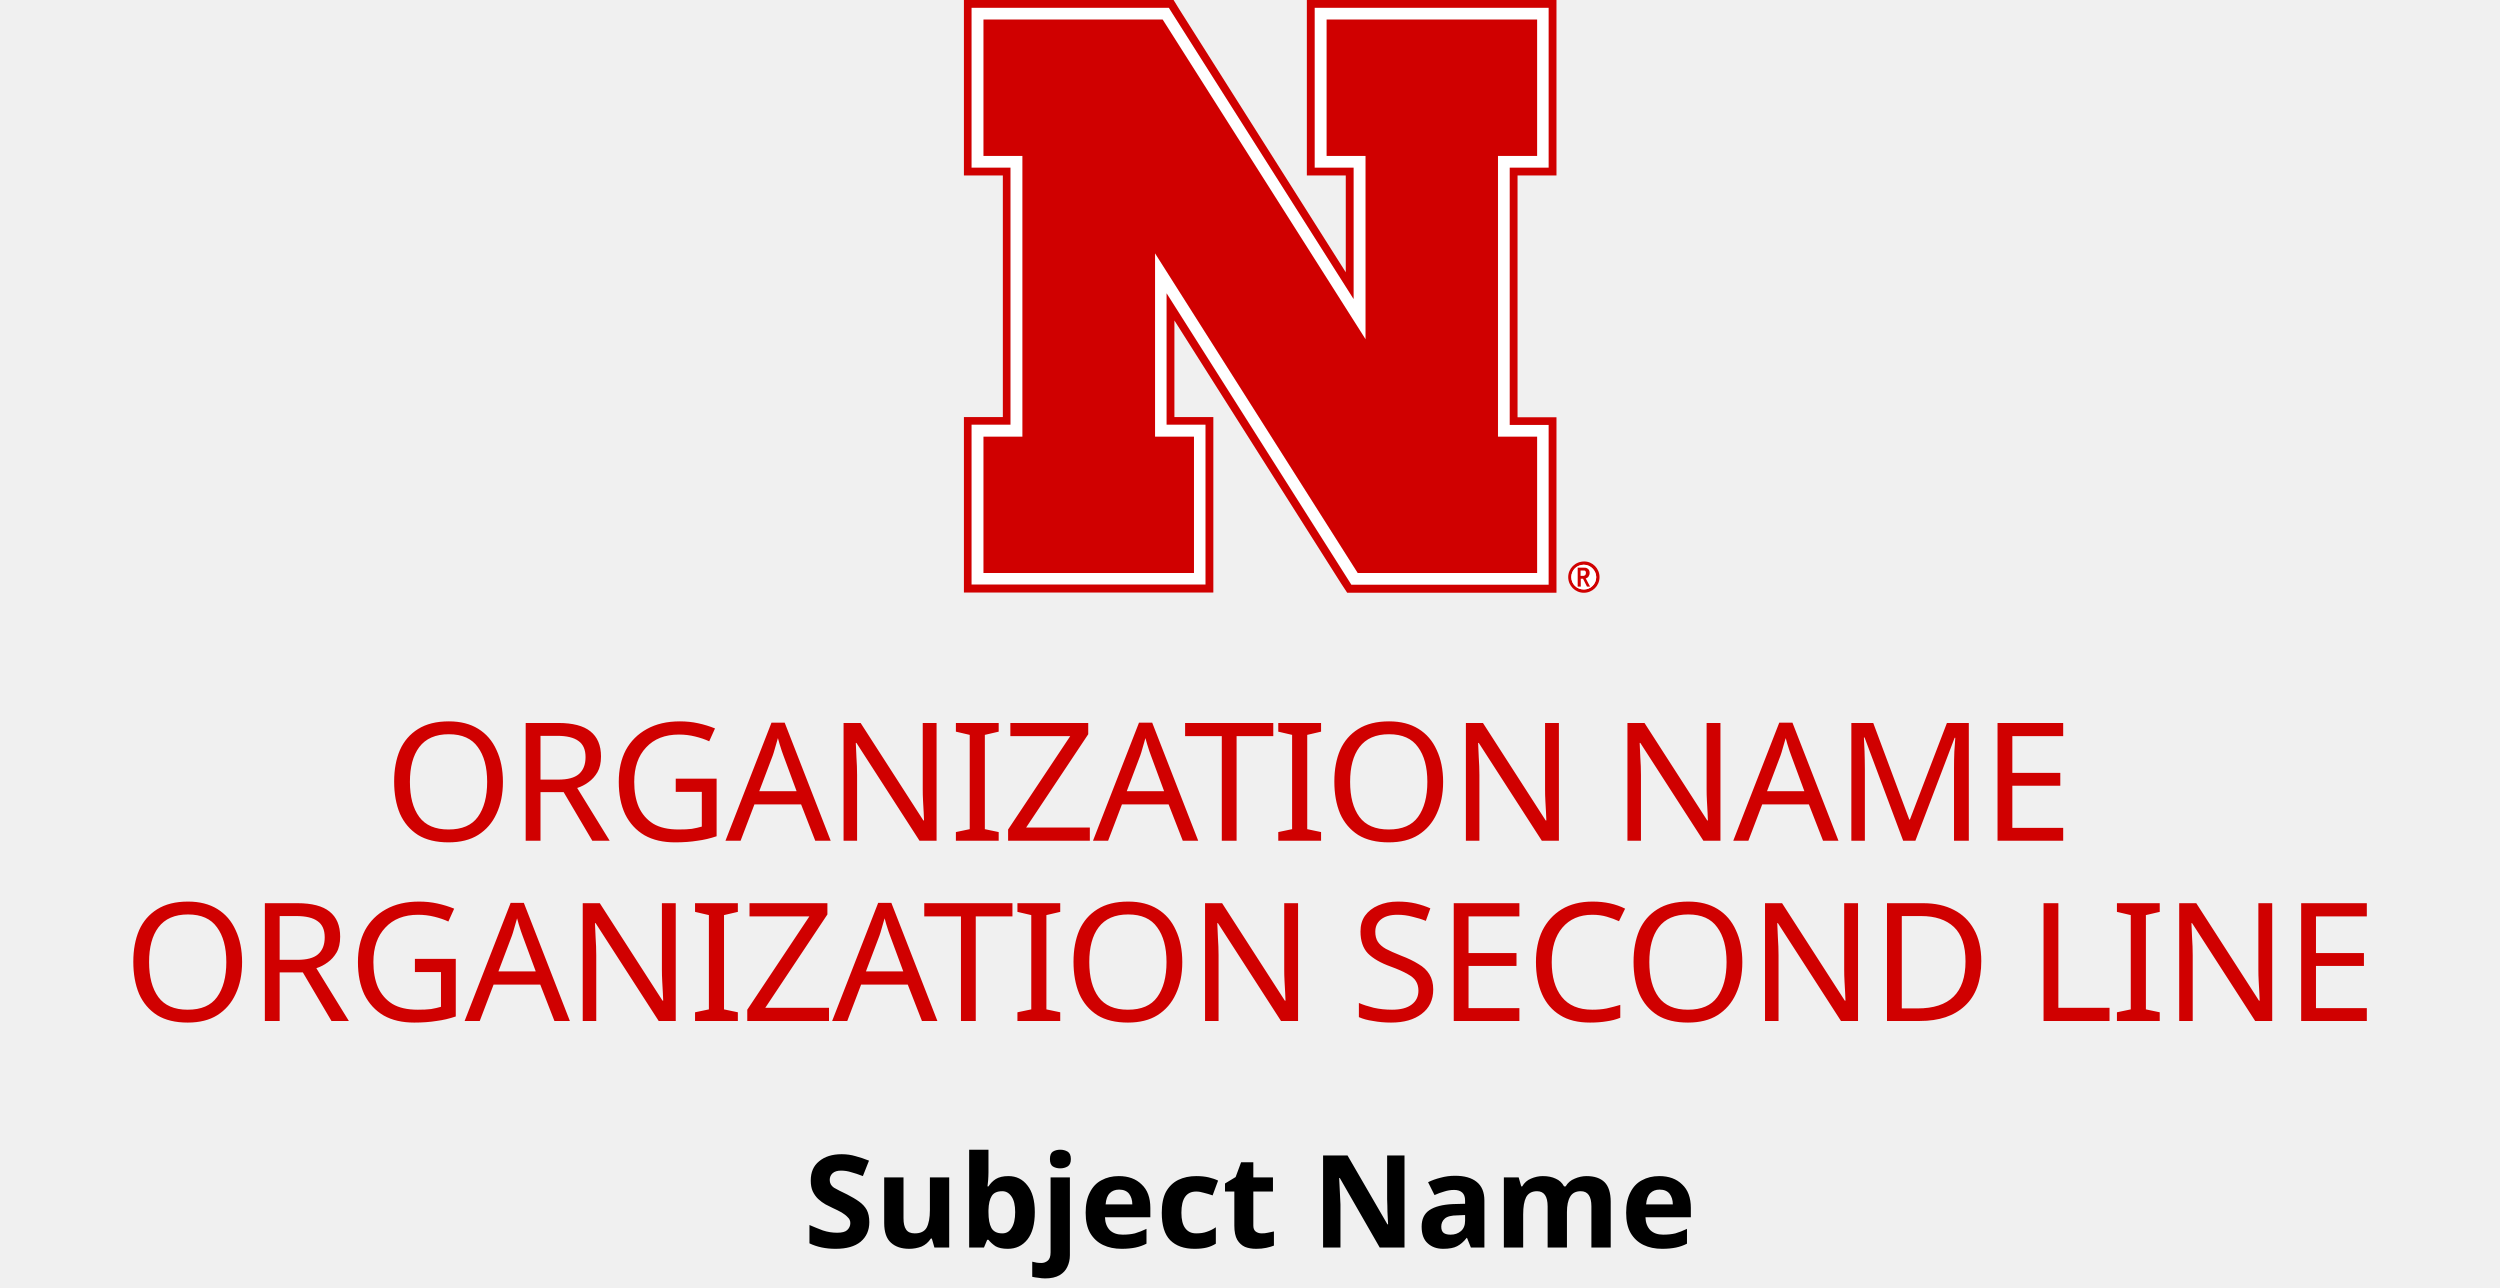
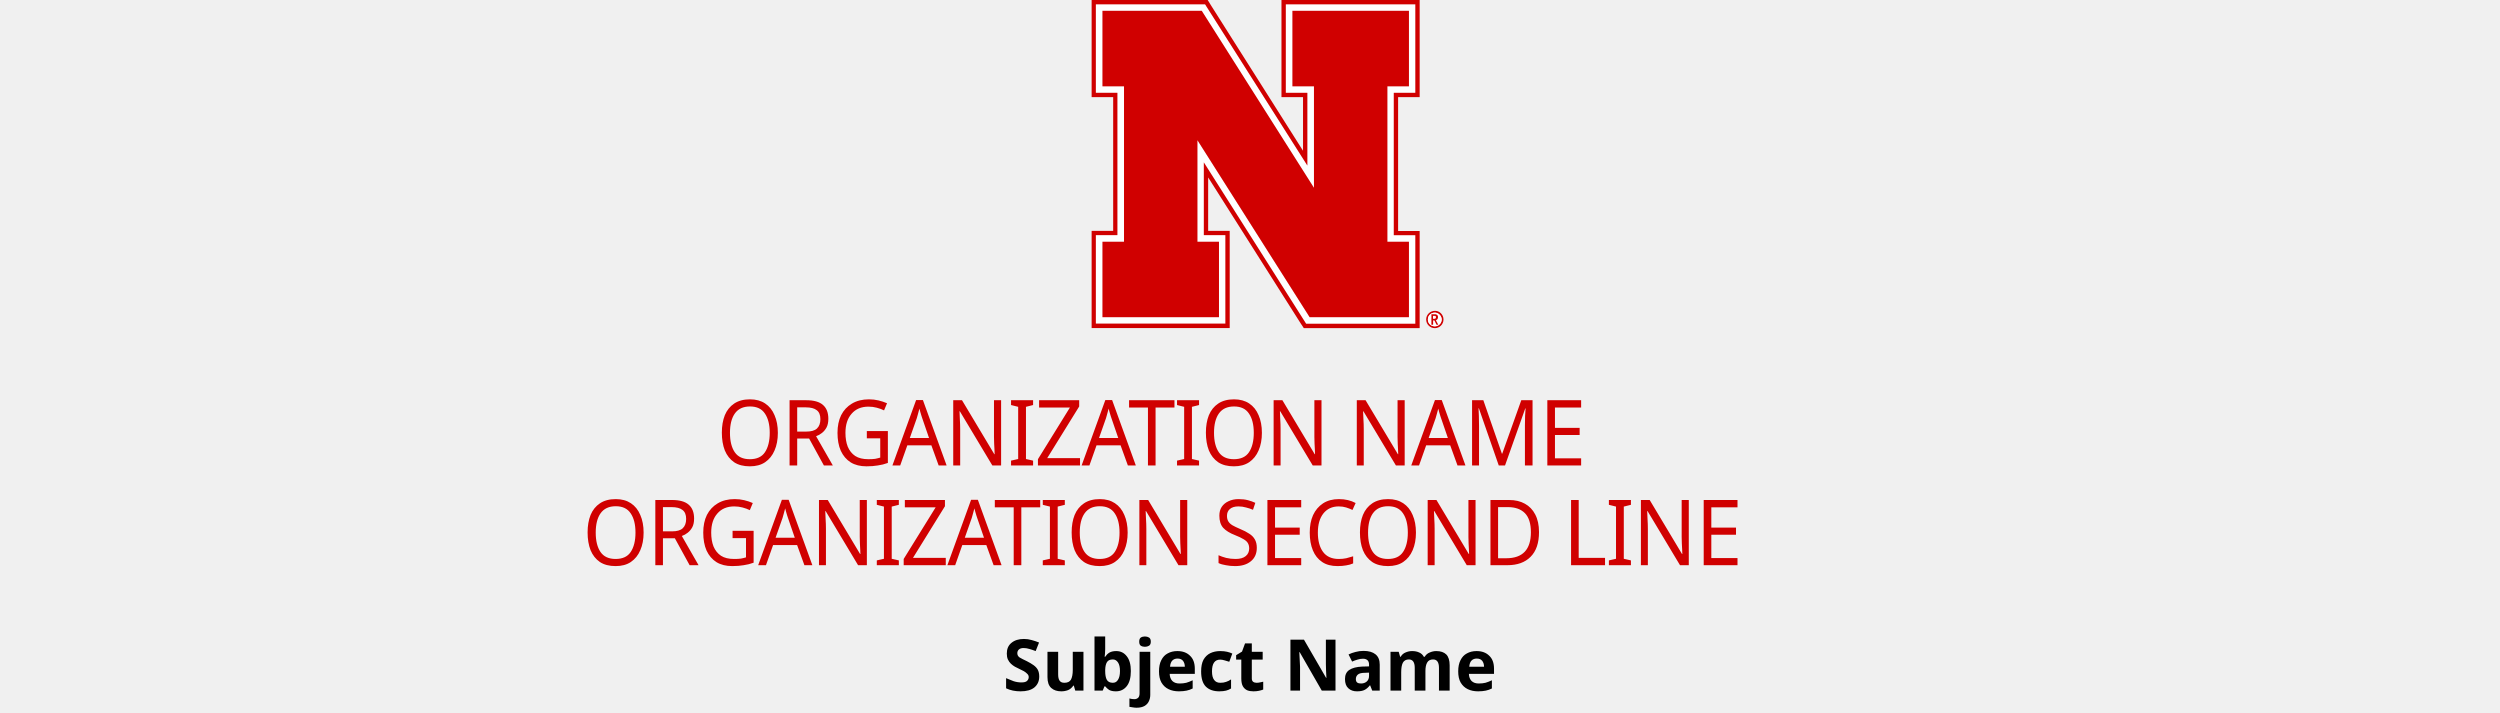
- <svg xmlns="http://www.w3.org/2000/svg" id="a" data-name="v_org_2_subject" viewBox="0 0 121.38 62.53">
+ <svg xmlns="http://www.w3.org/2000/svg" data-name="v_org_2_subject" viewBox="0 0 219.26 62.53">
  <g>
-     <path d="M76.9,28.62c-.34,0-.61-.26-.61-.6s.27-.6,.61-.6c.32,0,.6,.28,.6,.6s-.27,.6-.6,.6m.02-1.36c-.44,0-.78,.34-.78,.76s.34,.76,.76,.76,.76-.34,.76-.76-.34-.76-.74-.76" fill="#d00000" />
-     <path d="M76.9,28.62c-.34,0-.61-.26-.61-.6s.27-.6,.61-.6c.32,0,.6,.28,.6,.6,0,.34-.27,.6-.6,.6" fill="#fff" />
+     <path class="n_main_color" d="M125.84,28.62c-.34,0-.61-.26-.61-.6s.27-.6,.61-.6c.32,0,.6,.28,.6,.6s-.27,.6-.6,.6m.02-1.36c-.44,0-.78,.34-.78,.76s.34,.76,.76,.76,.76-.34,.76-.76-.34-.76-.74-.76" fill="#d00000" />
+     <path class="n_secondary_color" d="M125.84,28.62c-.34,0-.61-.26-.61-.6s.27-.6,.61-.6c.32,0,.6,.28,.6,.6,0,.34-.27,.6-.6,.6" fill="#fff" />
    <g>
-       <path d="M57.97,21.2v6.62h-10.22v-6.62h1.89V7.57h-1.89V.95h8.71l9.84,15.52V7.57h-1.89V.95h10.22V7.57h-1.89v13.63h1.89v6.62h-8.71l-9.84-15.52v8.9h1.89ZM74.63,.38h-10.79v7.76h1.89v6.38L56.93,.64l-.15-.27h-9.6v7.76h1.89v12.49h-1.89v7.76h11.36v-7.76h-1.89v-6.38l8.8,13.88,.17,.27h9.58v-7.76h-1.89V8.14h1.89V.38h-.57Z" fill="#fff" />
-       <polygon points="66.3 16.47 56.45 .95 47.75 .95 47.75 7.57 49.64 7.57 49.64 21.2 47.75 21.2 47.75 27.82 57.97 27.82 57.97 21.2 56.08 21.2 56.08 12.3 65.92 27.82 74.63 27.82 74.63 21.2 72.73 21.2 72.73 7.57 74.63 7.57 74.63 .95 64.41 .95 64.41 7.57 66.3 7.57 66.3 16.47" fill="#d00000" />
-       <path d="M75.19,.95v7.19h-1.89v12.49h1.89v7.76h-9.58l-.17-.27-8.8-13.88v6.38h1.89v7.76h-11.36v-7.76h1.89V8.14h-1.89V.38h9.58l.17,.27,8.8,13.87v-6.38h-1.89V.38h11.36V.95Zm-.57-.95h-11.17V8.52h1.89v4.7L57.25,.44l-.27-.44h-10.18V8.52h1.89v11.73h-1.89v8.52h12.11v-8.52h-1.89v-4.69l8.1,12.78,.29,.44h10.16v-8.52h-1.89V8.52h1.89V0h-.94Zm2.2,27.96h.07c.07-.02,.11-.05,.11-.15,0-.06-.02-.09-.07-.11h-.19v.26h.08Zm-.23-.4h.27c.11,0,.15,0,.21,.04,.07,.04,.11,.11,.11,.21,0,.08-.02,.13-.06,.19-.02,.04-.05,.04-.11,.08h-.02l.21,.4h-.15l-.19-.38h-.11v.38h-.15v-.91Z" fill="#d00000" />
-       <rect x="19.23" y="0" width="82.91" height="28.94" fill="none" />
+       <path class="n_secondary_color" d="M106.91,21.2v6.62h-10.22v-6.62h1.89V7.57h-1.89V.95h8.71l9.84,15.52V7.57h-1.89V.95h10.22V7.57h-1.89v13.63h1.89v6.62h-8.71l-9.84-15.52v8.9h1.89ZM123.57,.38h-10.79v7.76h1.89v6.38L105.87,.64l-.15-.27h-9.6v7.76h1.89v12.49h-1.89v7.76h11.36v-7.76h-1.89v-6.38l8.8,13.88,.17,.27h9.58v-7.76h-1.89V8.14h1.89V.38h-.57Z" fill="#fff" />
+       <polygon class="n_main_color" points="115.24 16.47 105.4 .95 96.69 .95 96.69 7.57 98.58 7.57 98.58 21.2 96.69 21.2 96.69 27.82 106.91 27.82 106.91 21.2 105.02 21.2 105.02 12.3 114.86 27.82 123.57 27.82 123.57 21.2 121.68 21.2 121.68 7.57 123.57 7.57 123.57 .95 113.35 .95 113.35 7.57 115.24 7.57 115.24 16.47" fill="#d00000" />
+       <path class="n_main_color" d="M124.13,.95v7.19h-1.89v12.49h1.89v7.76h-9.58l-.17-.27-8.8-13.88v6.38h1.89v7.76h-11.36v-7.76h1.89V8.14h-1.89V.38h9.58l.17,.27,8.8,13.87v-6.38h-1.89V.38h11.36V.95Zm-.57-.95h-11.17V8.52h1.89v4.7L106.19,.44l-.27-.44h-10.18V8.52h1.89v11.73h-1.89v8.52h12.11v-8.52h-1.89v-4.69l8.1,12.78,.29,.44h10.16v-8.52h-1.89V8.52h1.89V0h-.94Zm2.2,27.96h.07c.07-.02,.11-.05,.11-.15,0-.06-.02-.09-.07-.11h-.19v.26h.08Zm-.23-.4h.27c.11,0,.15,0,.21,.04,.07,.04,.11,.11,.11,.21,0,.08-.02,.13-.06,.19-.02,.04-.05,.04-.11,.08h-.02l.21,.4h-.15l-.19-.38h-.11v.38h-.15v-.91Z" fill="#d00000" />
    </g>
  </g>
-   <text style="text-align: center;" text-anchor="middle" fill="#d00000" font-family="Oswald-Medium, Oswald" font-size="8" letter-spacing="-.02em">
-     <tspan x="60.69" y="40.82" class="org_first_line">ORGANIZATION NAME</tspan>
-     <tspan x="60.69" y="49.57" class="org_second_line">ORGANIZATION SECOND LINE</tspan>
+   <text style="text-align: center; transform-origin: center center;" text-anchor="middle" transform="scale(.93 1)" class="text_main_color" fill="#d00000" font-family="Oswald-Medium, Oswald" font-size="8" letter-spacing="-.02em">
+     <tspan class="org_first_line" x="109.63" y="40.82">ORGANIZATION NAME</tspan>
+     <tspan class="org_second_line" x="109.63" y="49.57">ORGANIZATION SECOND LINE</tspan>
  </text>
-   <text style="text-align: center;" text-anchor="middle" fill="#000" font-family="SourceSerif4-SemiboldIt, 'Source Serif 4'" font-size="6.25" font-weight="700" letter-spacing="0em">
-     <tspan x="60.69" y="60.57" class="subject_first_line">Subject Name</tspan>
+   <text style="text-align: center; transform-origin: center center;" text-anchor="middle" class="text_secondary_color" fill="#000" font-family="SourceSerif4-SemiboldIt, 'Source Serif 4'" font-size="6.25" font-weight="700" letter-spacing="0em">
+     <tspan class="subject_first_line" x="109.63" y="60.57">Subject Name</tspan>
  </text>
</svg>
